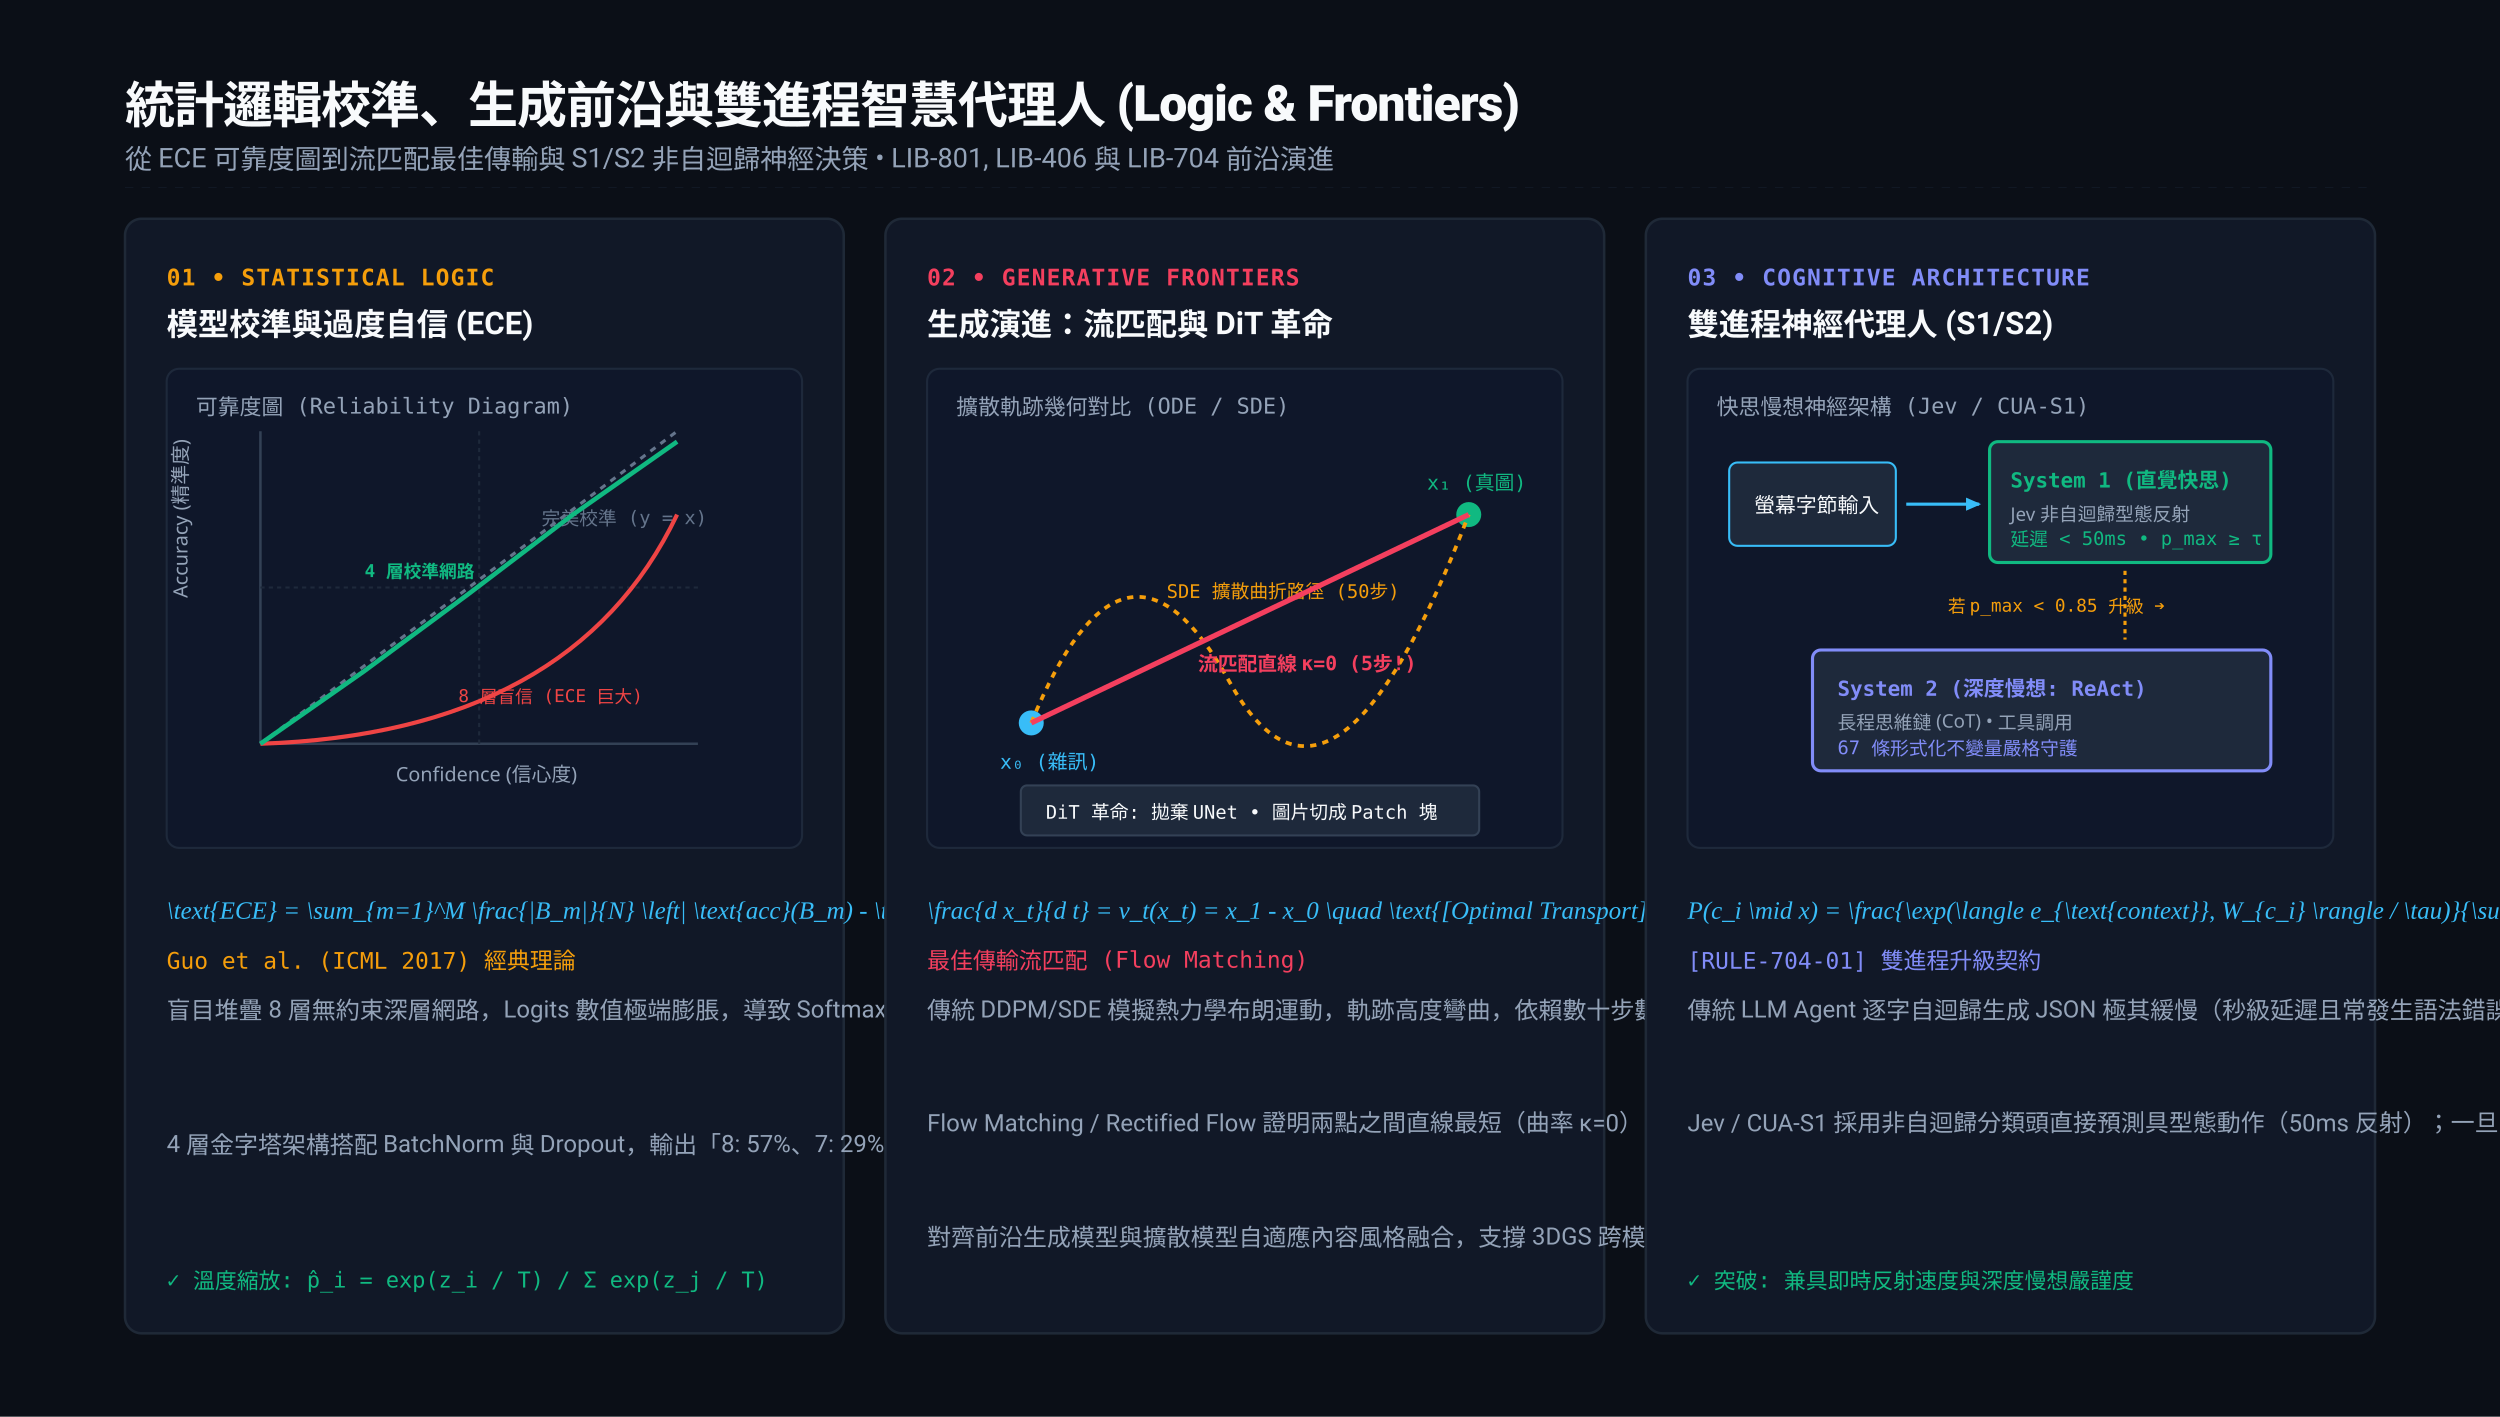
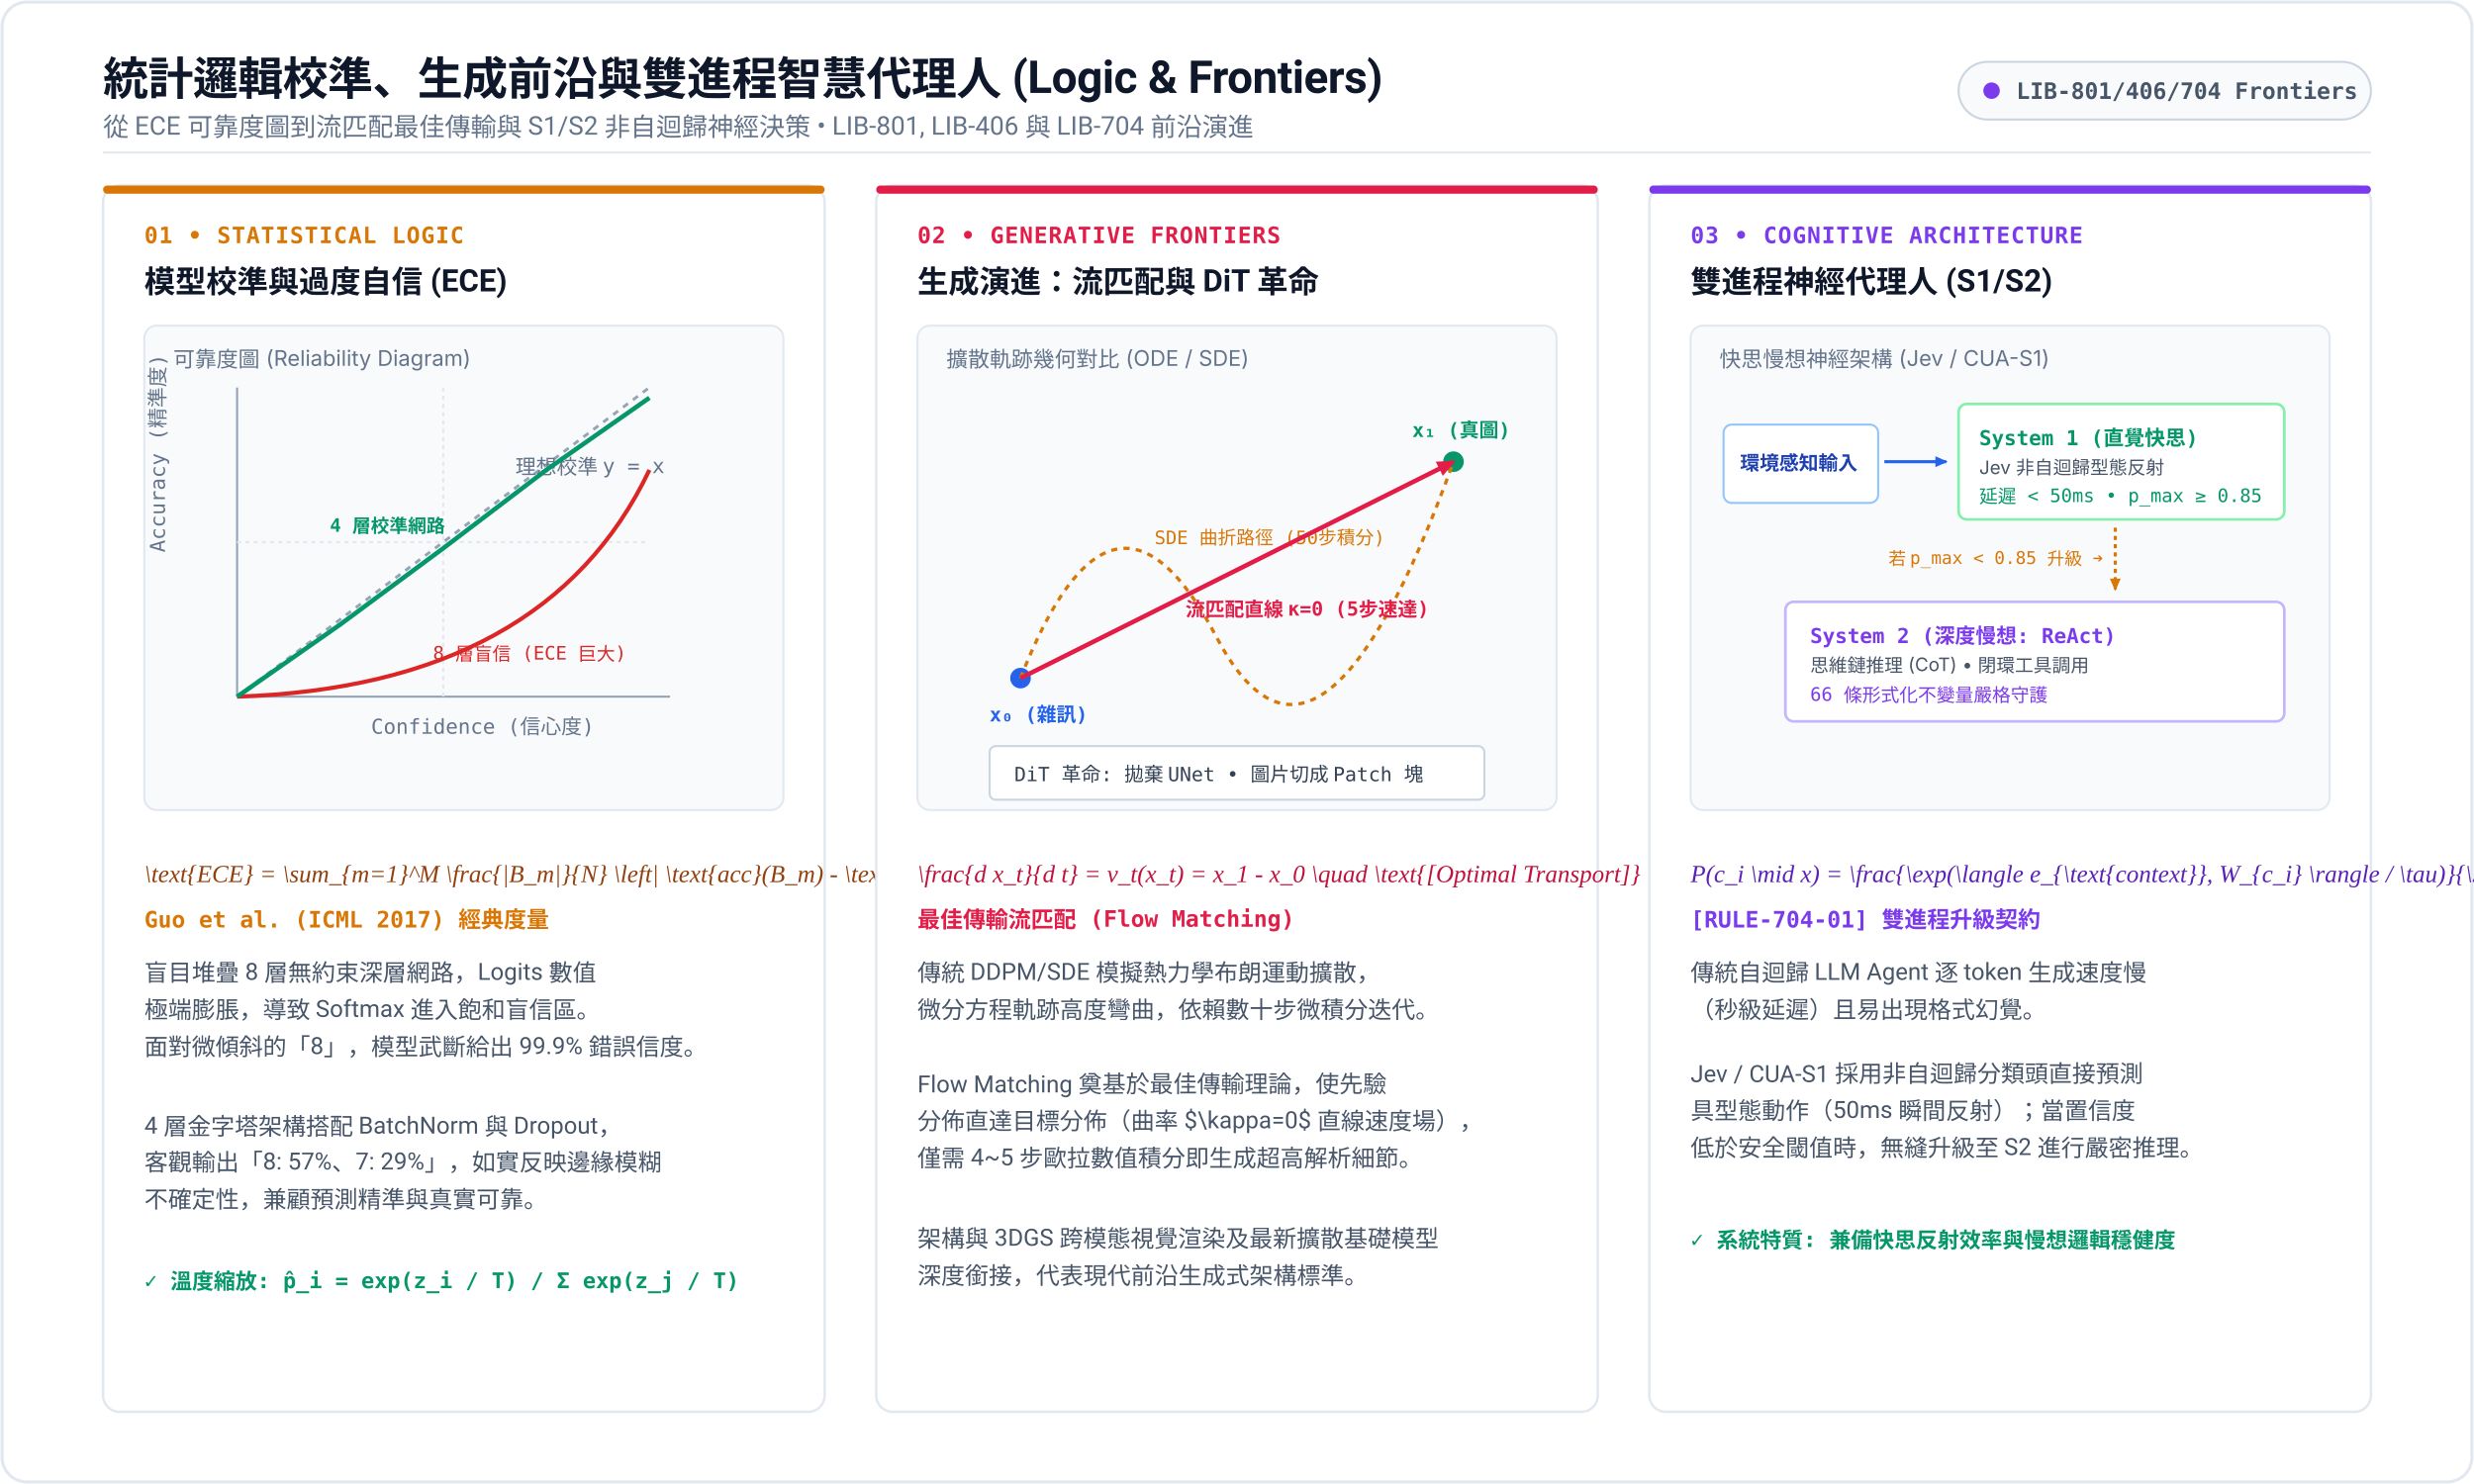
- <svg xmlns="http://www.w3.org/2000/svg" viewBox="0 0 1200 680" width="100%" height="100%">
+ <svg xmlns="http://www.w3.org/2000/svg" viewBox="0 0 1200 720" width="100%" height="100%">
  <defs>
    <style>
-       .bg { fill: #0b0f17; }
-       .grid-line { stroke: #1e293b; stroke-width: 0.5; stroke-dasharray: 4 4; opacity: 0.35; }
-       .col-card { fill: #111827; stroke: #1f2937; stroke-width: 1.2; rx: 8px; }
-       .header-title { font-family: -apple-system, BlinkMacSystemFont, "Segoe UI", Roboto, sans-serif; font-size: 24px; font-weight: 800; fill: #f8fafc; letter-spacing: -0.02em; }
-       .header-sub { font-family: -apple-system, BlinkMacSystemFont, "Segoe UI", Roboto, sans-serif; font-size: 13px; fill: #94a3b8; }
-       .col-tag { font-family: ui-monospace, SFMono-Regular, Menlo, Monaco, Consolas, monospace; font-size: 11px; font-weight: 700; letter-spacing: 0.05em; }
-       .col-title { font-family: -apple-system, BlinkMacSystemFont, "Segoe UI", Roboto, sans-serif; font-size: 15px; font-weight: 700; fill: #f8fafc; }
-       .col-desc { font-family: -apple-system, BlinkMacSystemFont, "Segoe UI", Roboto, sans-serif; font-size: 11.5px; fill: #94a3b8; line-height: 1.5; }
-       .math-text { font-family: "Cambria Math", "Times New Roman", serif; font-size: 12px; fill: #38bdf8; font-style: italic; }
-       .inner-graph { fill: #0f172a; stroke: #1e293b; stroke-width: 1; rx: 6px; }
+       .canvas-bg { fill: #ffffff; }
+       .outer-border { fill: none; stroke: #e2e8f0; stroke-width: 1.5; rx: 12px; }
+       .header-title { font-family: -apple-system, BlinkMacSystemFont, "Segoe UI", Roboto, "Helvetica Neue", Arial, sans-serif; font-size: 22px; font-weight: 700; fill: #0f172a; letter-spacing: -0.01em; }
+       .header-sub { font-family: -apple-system, BlinkMacSystemFont, "Segoe UI", Roboto, sans-serif; font-size: 12.5px; fill: #64748b; }
+       .meta-tag { font-family: ui-monospace, SFMono-Regular, Menlo, Monaco, Consolas, monospace; font-size: 11px; font-weight: 600; fill: #475569; }
+       .col-card { fill: #ffffff; stroke: #e2e8f0; stroke-width: 1.2; rx: 8px; }
+       .col-tag { font-family: ui-monospace, SFMono-Regular, Menlo, Monaco, Consolas, monospace; font-size: 11px; font-weight: 700; letter-spacing: 0.04em; }
+       .col-title { font-family: -apple-system, BlinkMacSystemFont, "Segoe UI", Roboto, sans-serif; font-size: 15px; font-weight: 700; fill: #0f172a; }
+       .inner-graph { fill: #f8fafc; stroke: #e2e8f0; stroke-width: 1; rx: 6px; }
+       .math-text { font-family: "Cambria Math", "Times New Roman", serif; font-size: 12px; font-style: italic; }
+       .col-desc { font-family: -apple-system, BlinkMacSystemFont, "Segoe UI", Roboto, sans-serif; font-size: 11.5px; fill: #475569; line-height: 1.55; }
+       .label-sub { font-family: ui-monospace, SFMono-Regular, Menlo, monospace; font-size: 10px; fill: #64748b; }
+       .rule-badge { font-family: ui-monospace, SFMono-Regular, Menlo, monospace; font-size: 10.5px; font-weight: 600; }
    </style>
-     <marker id="front-arrow" viewBox="0 0 10 10" refX="7" refY="5" markerWidth="6" markerHeight="6" orient="auto-start-reverse">
-       <path d="M 0 1.5 L 8 5 L 0 8.5 z" fill="#38bdf8" />
+     <marker id="arr-blue" viewBox="0 0 10 10" refX="7" refY="5" markerWidth="5" markerHeight="5" orient="auto-start-reverse">
+       <path d="M 0 1.5 L 8 5 L 0 8.5 z" fill="#2563eb" />
+     </marker>
+     <marker id="arr-amber" viewBox="0 0 10 10" refX="7" refY="5" markerWidth="5" markerHeight="5" orient="auto-start-reverse">
+       <path d="M 0 1.5 L 8 5 L 0 8.5 z" fill="#d97706" />
+     </marker>
+     <marker id="arr-rose" viewBox="0 0 10 10" refX="7" refY="5" markerWidth="5" markerHeight="5" orient="auto-start-reverse">
+       <path d="M 0 1.5 L 8 5 L 0 8.5 z" fill="#e11d48" />
+     </marker>
+     <marker id="arr-purple" viewBox="0 0 10 10" refX="7" refY="5" markerWidth="5" markerHeight="5" orient="auto-start-reverse">
+       <path d="M 0 1.5 L 8 5 L 0 8.5 z" fill="#7c3aed" />
    </marker>
  </defs>
-   <rect width="1200" height="680" class="bg" />
-   <line x1="60" y1="90" x2="1140" y2="90" class="grid-line" />
-   <g transform="translate(60, 35)">
-     <text class="header-title" x="0" y="24">統計邏輯校準、生成前沿與雙進程智慧代理人 (Logic &amp; Frontiers)</text>
-     <text class="header-sub" x="0" y="46">從 ECE 可靠度圖到流匹配最佳傳輸與 S1/S2 非自迴歸神經決策 • LIB-801, LIB-406 與 LIB-704 前沿演進</text>
+   <rect width="1200" height="720" class="canvas-bg" />
+   <rect x="1" y="1" width="1198" height="718" class="outer-border" />
+   <g transform="translate(50, 26)">
+     <text class="header-title" x="0" y="20">統計邏輯校準、生成前沿與雙進程智慧代理人 (Logic &amp; Frontiers)</text>
+     <text class="header-sub" x="0" y="40">從 ECE 可靠度圖到流匹配最佳傳輸與 S1/S2 非自迴歸神經決策 • LIB-801, LIB-406 與 LIB-704 前沿演進</text>
+     <g transform="translate(900, 4)">
+       <rect width="200" height="28" rx="14" fill="#f8fafc" stroke="#cbd5e1" stroke-width="1" />
+       <circle cx="16" cy="14" r="4" fill="#7c3aed" />
+       <text x="28" y="18" class="meta-tag">LIB-801/406/704 Frontiers</text>
+     </g>
  </g>
-   <g transform="translate(60, 105)">
-     <rect width="345" height="535" class="col-card" stroke="#f59e0b" />
-     <text x="20" y="32" class="col-tag" fill="#f59e0b">01 • STATISTICAL LOGIC</text>
-     <text x="20" y="56" class="col-title">模型校準與過度自信 (ECE)</text>
-     <g transform="translate(20, 72)">
-       <rect width="305" height="230" class="inner-graph" />
-       <text x="14" y="22" font-family="monospace" font-size="10.5" fill="#94a3b8">可靠度圖 (Reliability Diagram)</text>
+   <line x1="50" y1="74" x2="1150" y2="74" stroke="#e2e8f0" stroke-width="1" />
+   <g transform="translate(50, 90)">
+     <rect width="350" height="595" class="col-card" />
+     <rect width="350" height="4" fill="#d97706" rx="2" />
+     <text x="20" y="28" class="col-tag" fill="#d97706">01 • STATISTICAL LOGIC</text>
+     <text x="20" y="52" class="col-title">模型校準與過度自信 (ECE)</text>
+     <g transform="translate(20, 68)">
+       <rect width="310" height="235" class="inner-graph" />
+       <text x="14" y="20" font-family="-apple-system, sans-serif" font-size="10.5" fill="#64748b">可靠度圖 (Reliability Diagram)</text>
      <g transform="translate(45, 30)">
-         <line x1="0" y1="150" x2="210" y2="150" stroke="#334155" stroke-width="1.2" />
-         <line x1="0" y1="0" x2="0" y2="150" stroke="#334155" stroke-width="1.2" />
-         <line x1="0" y1="75" x2="210" y2="75" stroke="#1e293b" stroke-dasharray="2 2" />
-         <line x1="105" y1="0" x2="105" y2="150" stroke="#1e293b" stroke-dasharray="2 2" />
-         <line x1="0" y1="150" x2="200" y2="0" stroke="#64748b" stroke-width="1.5" stroke-dasharray="3 3" />
-         <text x="135" y="45" font-family="monospace" font-size="9" fill="#64748b">完美校準 (y = x)</text>
-         <path d="M 0 150 Q 150 145 200 40" fill="none" stroke="#ef4444" stroke-width="2" />
-         <text x="95" y="130" font-family="monospace" font-size="8.5" fill="#ef4444">8 層盲信 (ECE 巨大)</text>
-         <path d="M 0 150 L 50 115 L 100 78 L 150 40 L 200 5" fill="none" stroke="#10b981" stroke-width="2.2" />
-         <text x="50" y="70" font-family="monospace" font-size="8.5" fill="#10b981" font-weight="700">4 層校準網路</text>
-         <text x="65" y="168" font-family="sans-serif" font-size="9.5" fill="#94a3b8">Confidence (信心度)</text>
-         <text x="-35" y="80" font-family="sans-serif" font-size="9.5" fill="#94a3b8" transform="rotate(-90 -35 80)">Accuracy (精準度)</text>
+         <line x1="0" y1="150" x2="210" y2="150" stroke="#94a3b8" stroke-width="1" />
+         <line x1="0" y1="0" x2="0" y2="150" stroke="#94a3b8" stroke-width="1" />
+         <line x1="0" y1="75" x2="200" y2="75" stroke="#e2e8f0" stroke-dasharray="2 2" />
+         <line x1="100" y1="0" x2="100" y2="150" stroke="#e2e8f0" stroke-dasharray="2 2" />
+         <line x1="0" y1="150" x2="200" y2="0" stroke="#94a3b8" stroke-width="1.4" stroke-dasharray="3 3" />
+         <text x="135" y="42" class="label-sub">理想校準 y = x</text>
+         <path d="M 0 150 Q 150 145 200 40" fill="none" stroke="#dc2626" stroke-width="2" />
+         <text x="95" y="132" font-family="ui-monospace, monospace" font-size="9" fill="#dc2626">8 層盲信 (ECE 巨大)</text>
+         <path d="M 0 150 L 50 115 L 100 78 L 150 40 L 200 5" fill="none" stroke="#059669" stroke-width="2.2" />
+         <text x="45" y="70" font-family="ui-monospace, monospace" font-size="9" fill="#059669" font-weight="700">4 層校準網路</text>
+         <text x="65" y="168" class="label-sub">Confidence (信心度)</text>
+         <text x="-35" y="80" class="label-sub" transform="rotate(-90 -35 80)">Accuracy (精準度)</text>
      </g>
    </g>
-     <g transform="translate(20, 318)">
-       <text x="0" y="18" class="math-text">\text{ECE} = \sum_{m=1}^M \frac{|B_m|}{N} \left| \text{acc}(B_m) - \text{conf}(B_m) \right|</text>
-       <text x="0" y="42" font-family="monospace" font-size="11" fill="#f59e0b">Guo et al. (ICML 2017) 經典理論</text>
+     <g transform="translate(20, 320)">
+       <text x="0" y="18" class="math-text" fill="#92400e">\text{ECE} = \sum_{m=1}^M \frac{|B_m|}{N} \left| \text{acc}(B_m) - \text{conf}(B_m) \right|</text>
+       <text x="0" y="40" font-family="ui-monospace, monospace" font-size="11" fill="#d97706" font-weight="700">Guo et al. (ICML 2017) 經典度量</text>
      <text x="0" y="66" class="col-desc">
-         盲目堆疊 8 層無約束深層網路，Logits 數值極端膨脹，導致 Softmax 進入飽和盲區。面對微傾斜「8」模型武斷輸出「3: 100%」。
+         <tspan x="0" dy="0">盲目堆疊 8 層無約束深層網路，Logits 數值</tspan>
+         <tspan x="0" dy="18">極端膨脹，導致 Softmax 進入飽和盲信區。</tspan>
+         <tspan x="0" dy="18">面對微傾斜的「8」，模型武斷給出 99.9% 錯誤信度。</tspan>
      </text>
-       <text x="0" y="130" class="col-desc">
-         4 層金字塔架構搭配 BatchNorm 與 Dropout，輸出「8: 57%、7: 29%」，客觀反映模糊性，第一名命中真值，為良好校準模型。
+       <text x="0" y="140" class="col-desc">
+         <tspan x="0" dy="0">4 層金字塔架構搭配 BatchNorm 與 Dropout，</tspan>
+         <tspan x="0" dy="18">客觀輸出「8: 57%、7: 29%」，如實反映邊緣模糊</tspan>
+         <tspan x="0" dy="18">不確定性，兼顧預測精準與真實可靠。</tspan>
      </text>
-       <text x="0" y="195" font-family="monospace" font-size="10.5" fill="#10b981">✓ 溫度縮放: p̂_i = exp(z_i / T) / Σ exp(z_j / T)</text>
+       <text x="0" y="215" class="rule-badge" fill="#059669">✓ 溫度縮放: p̂_i = exp(z_i / T) / Σ exp(z_j / T)</text>
    </g>
  </g>
-   <g transform="translate(425, 105)">
-     <rect width="345" height="535" class="col-card" stroke="#f43f5e" />
-     <text x="20" y="32" class="col-tag" fill="#f43f5e">02 • GENERATIVE FRONTIERS</text>
-     <text x="20" y="56" class="col-title">生成演進：流匹配與 DiT 革命</text>
-     <g transform="translate(20, 72)">
-       <rect width="305" height="230" class="inner-graph" />
-       <text x="14" y="22" font-family="monospace" font-size="10.5" fill="#94a3b8">擴散軌跡幾何對比 (ODE / SDE)</text>
-       <g transform="translate(25, 40)">
-         <circle cx="25" cy="130" r="6" fill="#38bdf8" />
-         <text x="10" y="152" font-family="monospace" font-size="9.5" fill="#38bdf8">x₀ (雜訊)</text>
-         <circle cx="235" cy="30" r="6" fill="#10b981" />
-         <text x="215" y="18" font-family="monospace" font-size="9.5" fill="#10b981">x₁ (真圖)</text>
-         <path d="M 25 130 Q 70 20 120 110 T 235 30" fill="none" stroke="#f59e0b" stroke-width="1.8" stroke-dasharray="3 3" />
-         <text x="90" y="70" font-family="monospace" font-size="9" fill="#f59e0b">SDE 擴散曲折路徑 (50步)</text>
-         <line x1="25" y1="130" x2="235" y2="30" stroke="#f43f5e" stroke-width="2.5" />
-         <text x="105" y="105" font-family="monospace" font-size="9.5" fill="#f43f5e" font-weight="700">流匹配直線 κ=0 (5步!)</text>
-         <g transform="translate(20, 160)">
-           <rect width="220" height="24" rx="3" fill="#1e293b" stroke="#334155" />
-           <text x="12" y="16" font-family="monospace" font-size="9" fill="#f8fafc">DiT 革命: 拋棄 UNet • 圖片切成 Patch 塊</text>
+   <g transform="translate(425, 90)">
+     <rect width="350" height="595" class="col-card" />
+     <rect width="350" height="4" fill="#e11d48" rx="2" />
+     <text x="20" y="28" class="col-tag" fill="#e11d48">02 • GENERATIVE FRONTIERS</text>
+     <text x="20" y="52" class="col-title">生成演進：流匹配與 DiT 革命</text>
+     <g transform="translate(20, 68)">
+       <rect width="310" height="235" class="inner-graph" />
+       <text x="14" y="20" font-family="-apple-system, sans-serif" font-size="10.5" fill="#64748b">擴散軌跡幾何對比 (ODE / SDE)</text>
+       <g transform="translate(25, 36)">
+         <circle cx="25" cy="135" r="5" fill="#2563eb" />
+         <text x="10" y="156" font-family="ui-monospace, monospace" font-size="9.5" fill="#2563eb" font-weight="600">x₀ (雜訊)</text>
+         <circle cx="235" cy="30" r="5" fill="#059669" />
+         <text x="215" y="18" font-family="ui-monospace, monospace" font-size="9.5" fill="#059669" font-weight="600">x₁ (真圖)</text>
+         <path d="M 25 135 Q 70 20 120 115 T 235 30" fill="none" stroke="#d97706" stroke-width="1.6" stroke-dasharray="3 3" />
+         <text x="90" y="70" font-family="ui-monospace, monospace" font-size="9" fill="#d97706">SDE 曲折路徑 (50步積分)</text>
+         <line x1="25" y1="135" x2="235" y2="30" stroke="#e11d48" stroke-width="2.2" marker-end="url(#arr-rose)" />
+         <text x="105" y="105" font-family="ui-monospace, monospace" font-size="9.5" fill="#e11d48" font-weight="700">流匹配直線 κ=0 (5步速達)</text>
+         <g transform="translate(10, 168)">
+           <rect width="240" height="26" rx="3" fill="#ffffff" stroke="#cbd5e1" />
+           <text x="12" y="17" font-family="ui-monospace, monospace" font-size="9.5" fill="#334155">DiT 革命: 拋棄 UNet • 圖片切成 Patch 塊</text>
        </g>
      </g>
    </g>
-     <g transform="translate(20, 318)">
-       <text x="0" y="18" class="math-text">\frac{d x_t}{d t} = v_t(x_t) = x_1 - x_0 \quad \text{[Optimal Transport]}</text>
-       <text x="0" y="42" font-family="monospace" font-size="11" fill="#f43f5e">最佳傳輸流匹配 (Flow Matching)</text>
+     <g transform="translate(20, 320)">
+       <text x="0" y="18" class="math-text" fill="#be123c">\frac{d x_t}{d t} = v_t(x_t) = x_1 - x_0 \quad \text{[Optimal Transport]}</text>
+       <text x="0" y="40" font-family="ui-monospace, monospace" font-size="11" fill="#e11d48" font-weight="700">最佳傳輸流匹配 (Flow Matching)</text>
      <text x="0" y="66" class="col-desc">
-         傳統 DDPM/SDE 模擬熱力學布朗運動，軌跡高度彎曲，依賴數十步數值積分。
+         <tspan x="0" dy="0">傳統 DDPM/SDE 模擬熱力學布朗運動擴散，</tspan>
+         <tspan x="0" dy="18">微分方程軌跡高度彎曲，依賴數十步微積分迭代。</tspan>
      </text>
      <text x="0" y="120" class="col-desc">
-         Flow Matching / Rectified Flow 證明兩點之間直線最短（曲率 κ=0），僅需 5 步歐拉積分生成超高解析度。
+         <tspan x="0" dy="0">Flow Matching 奠基於最佳傳輸理論，使先驗</tspan>
+         <tspan x="0" dy="18">分佈直達目標分佈（曲率 $\kappa=0$ 直線速度場），</tspan>
+         <tspan x="0" dy="18">僅需 4~5 步歐拉數值積分即生成超高解析細節。</tspan>
      </text>
-       <text x="0" y="175" class="col-desc">
-         對齊前沿生成模型與擴散模型自適應內容風格融合，支撐 3DGS 跨模態視覺渲染。
+       <text x="0" y="195" class="col-desc">
+         <tspan x="0" dy="0">架構與 3DGS 跨模態視覺渲染及最新擴散基礎模型</tspan>
+         <tspan x="0" dy="18">深度銜接，代表現代前沿生成式架構標準。</tspan>
      </text>
    </g>
  </g>
-   <g transform="translate(790, 105)">
-     <rect width="350" height="535" class="col-card" stroke="#818cf8" />
-     <text x="20" y="32" class="col-tag" fill="#818cf8">03 • COGNITIVE ARCHITECTURE</text>
-     <text x="20" y="56" class="col-title">雙進程神經代理人 (S1/S2)</text>
-     <g transform="translate(20, 72)">
-       <rect width="310" height="230" class="inner-graph" />
-       <text x="14" y="22" font-family="monospace" font-size="10.5" fill="#94a3b8">快思慢想神經架構 (Jev / CUA-S1)</text>
-       <g transform="translate(20, 35)">
-         <rect x="0" y="10" width="80" height="40" rx="4" fill="#1e293b" stroke="#38bdf8" />
-         <text x="12" y="34" font-family="sans-serif" font-size="10" fill="#f8fafc">螢幕字節輸入</text>
-         <path d="M 85 30 L 120 30" stroke="#38bdf8" stroke-width="1.5" marker-end="url(#front-arrow)" />
-         <g transform="translate(125, 0)">
-           <rect width="135" height="58" rx="4" fill="#1e293b" stroke="#10b981" stroke-width="1.5" />
-           <text x="10" y="22" font-family="monospace" font-size="10" fill="#10b981" font-weight="700">System 1 (直覺快思)</text>
-           <text x="10" y="38" font-family="sans-serif" font-size="9" fill="#94a3b8">Jev 非自迴歸型態反射</text>
-           <text x="10" y="50" font-family="monospace" font-size="9" fill="#10b981">延遲 &lt; 50ms • p_max ≥ τ</text>
+   <g transform="translate(800, 90)">
+     <rect width="350" height="595" class="col-card" />
+     <rect width="350" height="4" fill="#7c3aed" rx="2" />
+     <text x="20" y="28" class="col-tag" fill="#7c3aed">03 • COGNITIVE ARCHITECTURE</text>
+     <text x="20" y="52" class="col-title">雙進程神經代理人 (S1/S2)</text>
+     <g transform="translate(20, 68)">
+       <rect width="310" height="235" class="inner-graph" />
+       <text x="14" y="20" font-family="-apple-system, sans-serif" font-size="10.5" fill="#64748b">快思慢想神經架構 (Jev / CUA-S1)</text>
+       <g transform="translate(16, 36)">
+         <rect x="0" y="12" width="75" height="38" rx="4" fill="#ffffff" stroke="#93c5fd" />
+         <text x="8" y="34" font-family="-apple-system, sans-serif" font-size="9.5" fill="#1e40af" font-weight="600">環境感知輸入</text>
+         <path d="M 78 30 L 108 30" stroke="#2563eb" stroke-width="1.5" marker-end="url(#arr-blue)" />
+         <g transform="translate(114, 2)">
+           <rect width="158" height="56" rx="4" fill="#ffffff" stroke="#86efac" stroke-width="1.3" />
+           <text x="10" y="20" font-family="ui-monospace, monospace" font-size="10" fill="#059669" font-weight="700">System 1 (直覺快思)</text>
+           <text x="10" y="34" font-family="-apple-system, sans-serif" font-size="9" fill="#475569">Jev 非自迴歸型態反射</text>
+           <text x="10" y="48" font-family="ui-monospace, monospace" font-size="9" fill="#059669">延遲 &lt; 50ms • p_max ≥ 0.85</text>
        </g>
-         <path d="M 190 62 L 190 95" stroke="#f59e0b" stroke-width="1.5" stroke-dasharray="2 2" />
-         <text x="105" y="82" font-family="monospace" font-size="8.5" fill="#f59e0b">若 p_max &lt; 0.85 升級 ➔</text>
-         <g transform="translate(40, 100)">
-           <rect width="220" height="58" rx="4" fill="#1e293b" stroke="#818cf8" stroke-width="1.5" />
-           <text x="12" y="22" font-family="monospace" font-size="10" fill="#818cf8" font-weight="700">System 2 (深度慢想: ReAct)</text>
-           <text x="12" y="38" font-family="sans-serif" font-size="9" fill="#94a3b8">長程思維鏈 (CoT) • 工具調用</text>
-           <text x="12" y="50" font-family="monospace" font-size="9" fill="#818cf8">67 條形式化不變量嚴格守護</text>
+         <path d="M 190 62 L 190 92" stroke="#d97706" stroke-width="1.5" stroke-dasharray="2 2" marker-end="url(#arr-amber)" />
+         <text x="80" y="80" font-family="ui-monospace, monospace" font-size="8.5" fill="#d97706">若 p_max &lt; 0.85 升級 ➔</text>
+         <g transform="translate(30, 98)">
+           <rect width="242" height="58" rx="4" fill="#ffffff" stroke="#c4b5fd" stroke-width="1.3" />
+           <text x="12" y="20" font-family="ui-monospace, monospace" font-size="10" fill="#7c3aed" font-weight="700">System 2 (深度慢想: ReAct)</text>
+           <text x="12" y="34" font-family="-apple-system, sans-serif" font-size="9" fill="#475569">思維鏈推理 (CoT) • 閉環工具調用</text>
+           <text x="12" y="48" font-family="ui-monospace, monospace" font-size="9" fill="#7c3aed">66 條形式化不變量嚴格守護</text>
        </g>
      </g>
    </g>
-     <g transform="translate(20, 318)">
-       <text x="0" y="18" class="math-text">P(c_i \mid x) = \frac{\exp(\langle e_{\text{context}}, W_{c_i} \rangle / \tau)}{\sum_j \exp(\langle e_{\text{context}}, W_{c_j} \rangle / \tau)}</text>
-       <text x="0" y="42" font-family="monospace" font-size="11" fill="#818cf8">[RULE-704-01] 雙進程升級契約</text>
+     <g transform="translate(20, 320)">
+       <text x="0" y="18" class="math-text" fill="#5b21b6">P(c_i \mid x) = \frac{\exp(\langle e_{\text{context}}, W_{c_i} \rangle / \tau)}{\sum_j \exp(\langle e_{\text{context}}, W_{c_j} \rangle / \tau)}</text>
+       <text x="0" y="40" font-family="ui-monospace, monospace" font-size="11" fill="#7c3aed" font-weight="700">[RULE-704-01] 雙進程升級契約</text>
      <text x="0" y="66" class="col-desc">
-         傳統 LLM Agent 逐字自迴歸生成 JSON 極其緩慢（秒級延遲且常發生語法錯誤）。
+         <tspan x="0" dy="0">傳統自迴歸 LLM Agent 逐 token 生成速度慢</tspan>
+         <tspan x="0" dy="18">（秒級延遲）且易出現格式幻覺。</tspan>
      </text>
-       <text x="0" y="120" class="col-desc">
-         Jev / CUA-S1 採用非自迴歸分類頭直接預測具型態動作（50ms 反射）；一旦置信度低於閾值 τ=0.85，自動無縫提升至 S2 進行閉環邏輯推理。
+       <text x="0" y="115" class="col-desc">
+         <tspan x="0" dy="0">Jev / CUA-S1 採用非自迴歸分類頭直接預測</tspan>
+         <tspan x="0" dy="18">具型態動作（50ms 瞬間反射）；當置信度</tspan>
+         <tspan x="0" dy="18">低於安全閾值時，無縫升級至 S2 進行嚴密推理。</tspan>
      </text>
-       <text x="0" y="195" font-family="monospace" font-size="10.5" fill="#10b981">✓ 突破: 兼具即時反射速度與深度慢想嚴謹度</text>
+       <text x="0" y="195" class="rule-badge" fill="#059669">✓ 系統特質: 兼備快思反射效率與慢想邏輯穩健度</text>
    </g>
  </g>
</svg>
